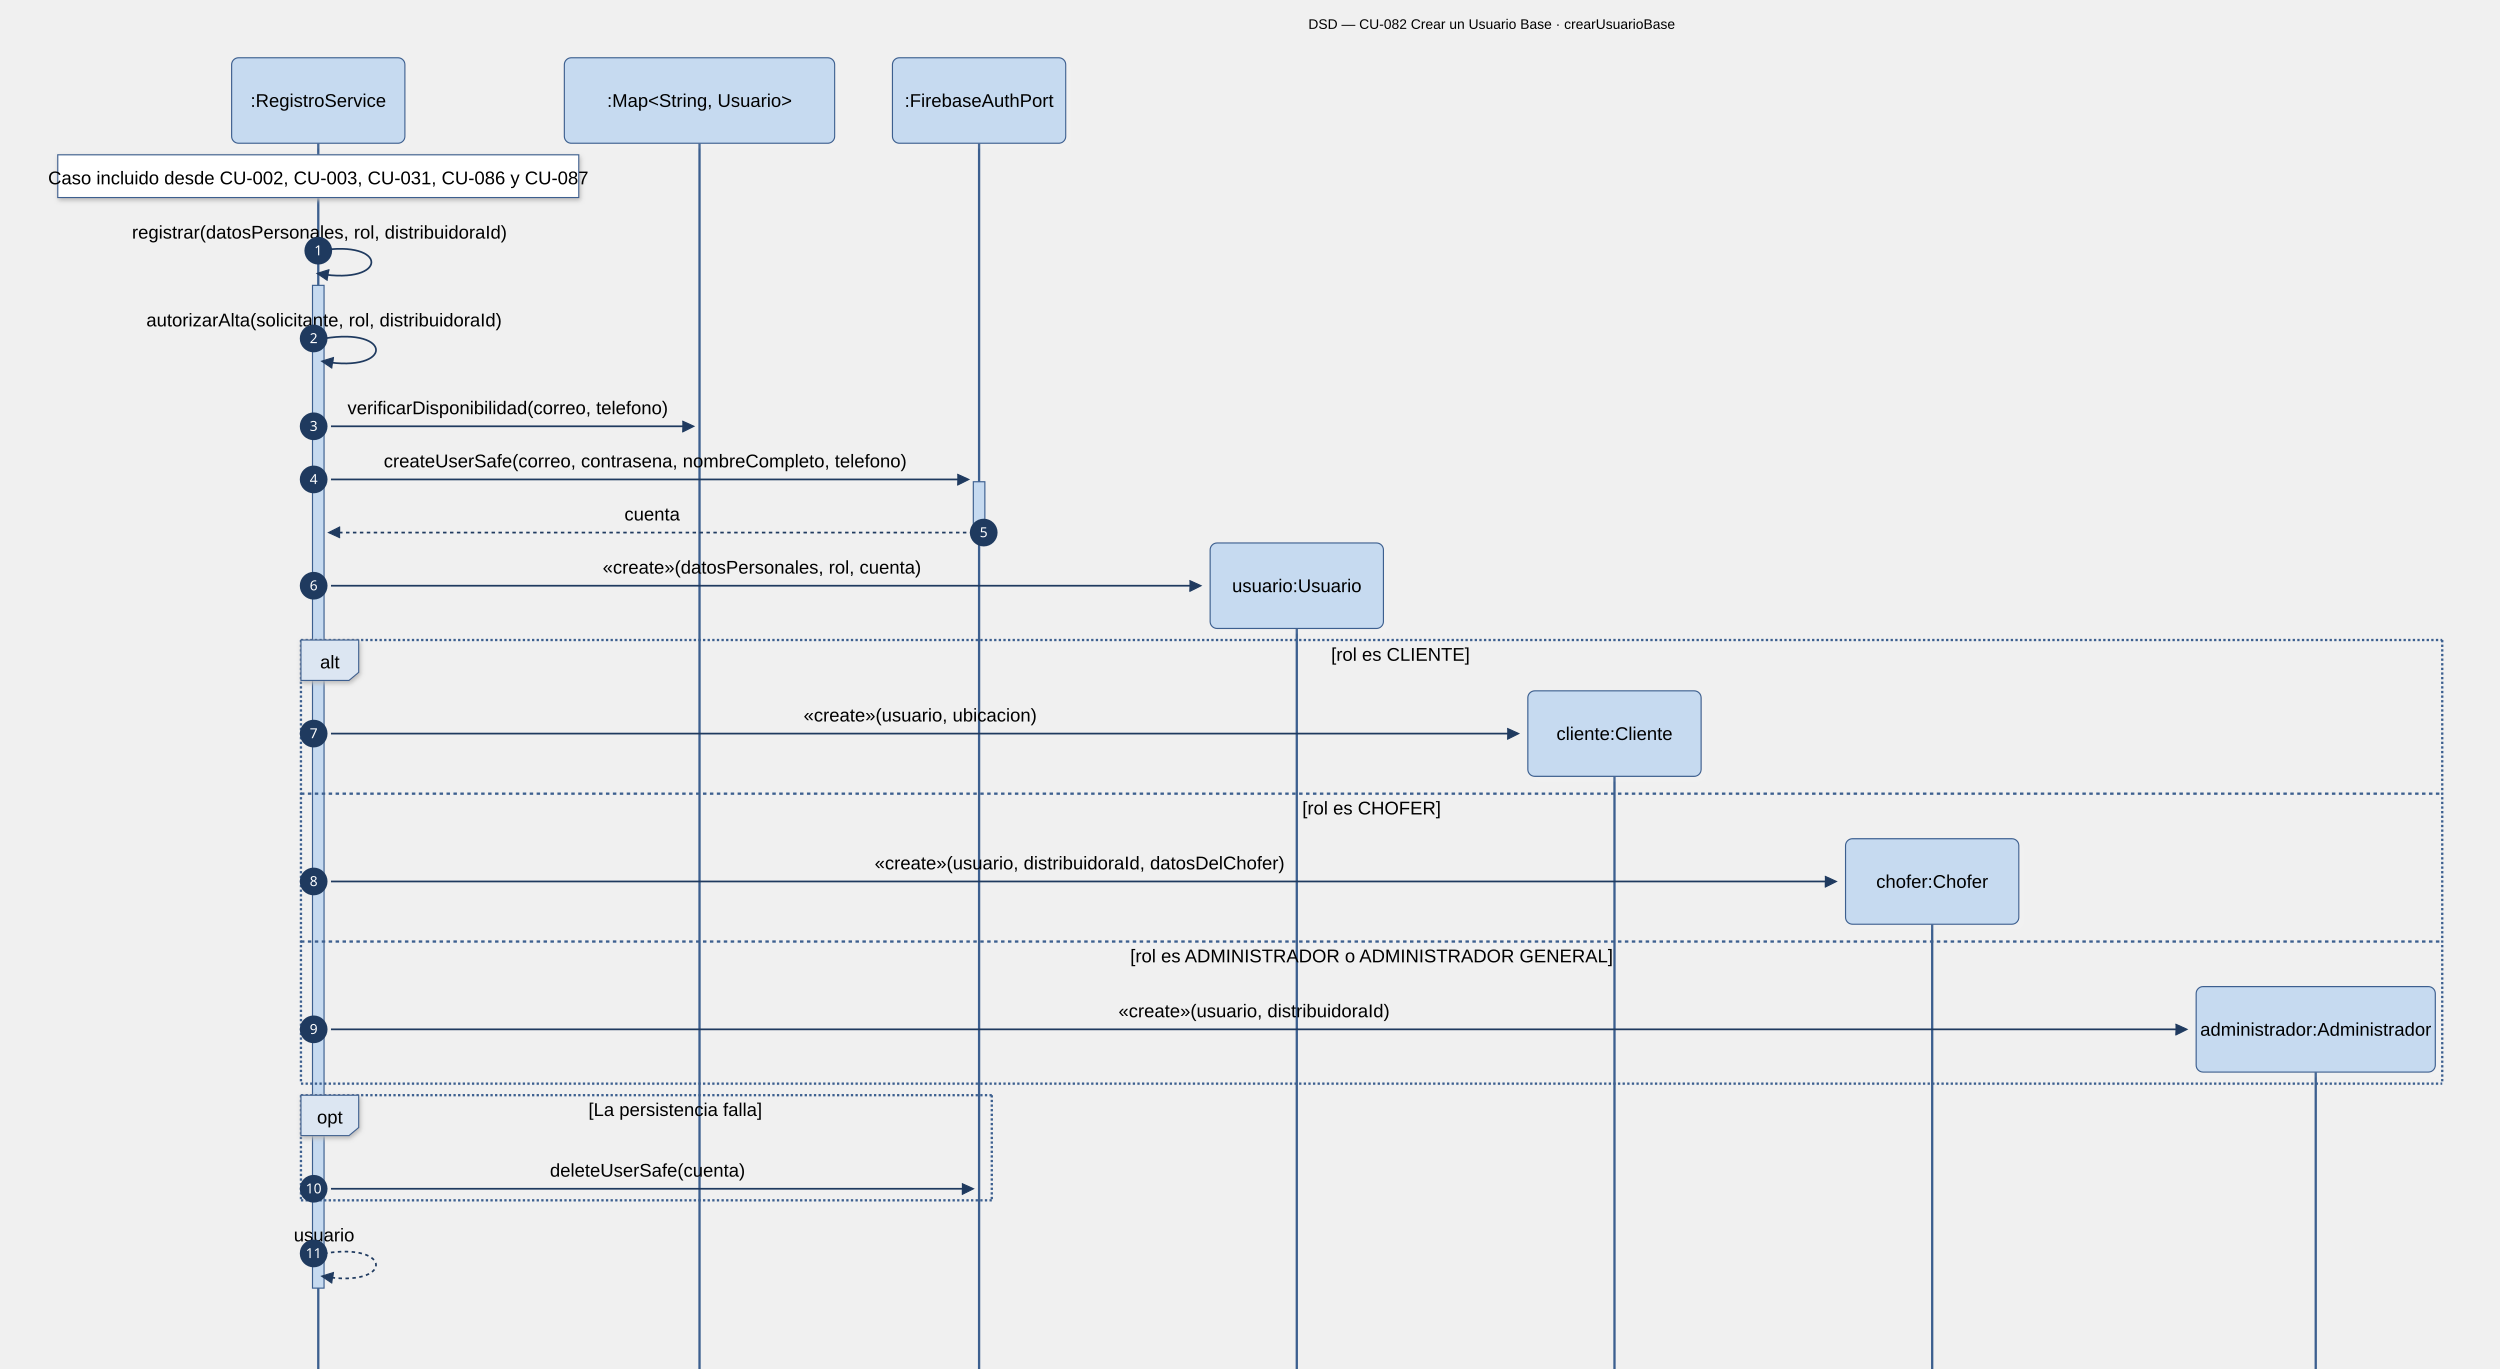
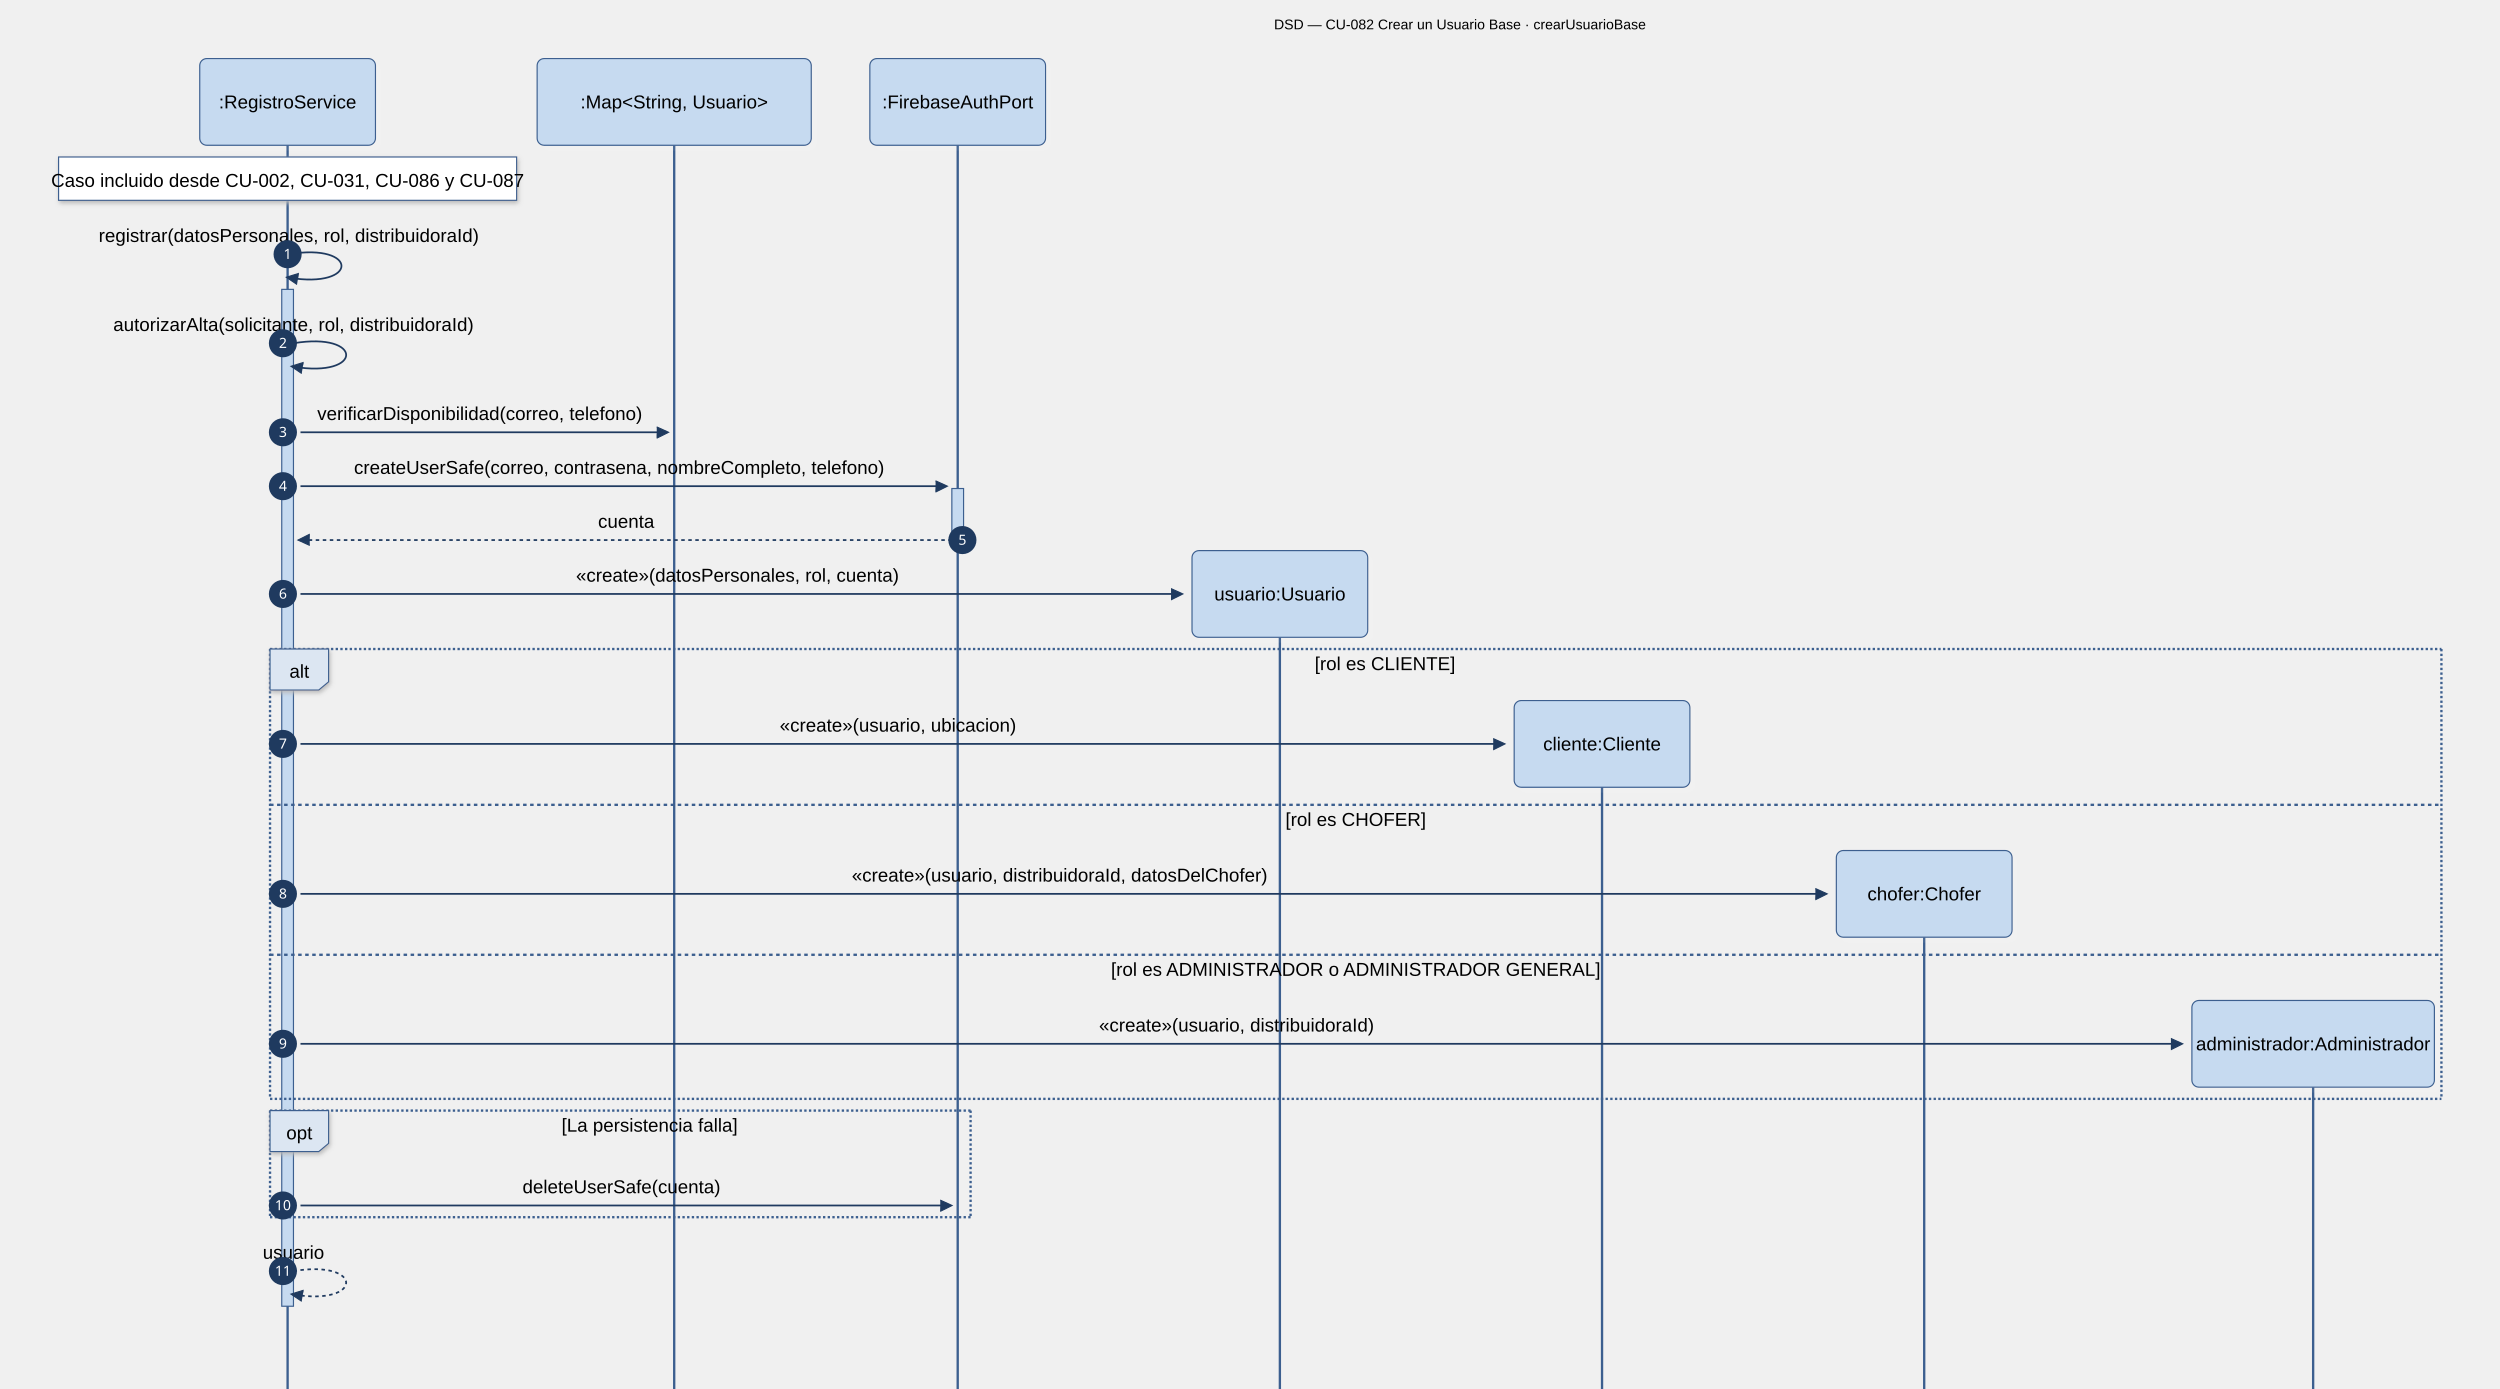
- <svg xmlns="http://www.w3.org/2000/svg" id="my-svg" width="100%" style="max-width: 2164px; background-color: white;" viewBox="-200.5 -50 2164 1185" role="graphics-document document" aria-roledescription="sequence">
+ <svg xmlns="http://www.w3.org/2000/svg" id="my-svg" width="100%" style="max-width: 2134px; background-color: white;" viewBox="-170.5 -50 2134 1185" role="graphics-document document" aria-roledescription="sequence">
  <g>
    <line id="actor6" x1="1804" y1="878" x2="1804" y2="2000" class="actor-line 200" stroke-width="0.5px" stroke="#999" name="ADMI" data-et="life-line" data-id="ADMI" />
    <g id="root-6" data-look="neo" data-et="participant" data-type="participant" data-id="ADMI">
      <rect x="1700.5" y="804" fill="#eaeaea" stroke="#666" width="207" height="74" name="ADMI" rx="6" ry="6" class="actor actor-top" data-look="neo" filter="url(#my-svg-drop-shadow)" />
      <text x="1804" y="841" dominant-baseline="central" alignment-baseline="central" class="actor actor-box" style="text-anchor: middle; font-size: 16px; font-weight: 400;">
        <tspan x="1804" dy="0">administrador:Administrador</tspan>
      </text>
    </g>
  </g>
  <g>
    <line id="actor5" x1="1472" y1="750" x2="1472" y2="2000" class="actor-line 200" stroke-width="0.5px" stroke="#999" name="CHO" data-et="life-line" data-id="CHO" />
    <g id="root-5" data-look="neo" data-et="participant" data-type="participant" data-id="CHO">
      <rect x="1397" y="676" fill="#eaeaea" stroke="#666" width="150" height="74" name="CHO" rx="6" ry="6" class="actor actor-top" data-look="neo" filter="url(#my-svg-drop-shadow)" />
      <text x="1472" y="713" dominant-baseline="central" alignment-baseline="central" class="actor actor-box" style="text-anchor: middle; font-size: 16px; font-weight: 400;">
        <tspan x="1472" dy="0">chofer:Chofer</tspan>
      </text>
    </g>
  </g>
  <g>
    <line id="actor4" x1="1197" y1="622" x2="1197" y2="2000" class="actor-line 200" stroke-width="0.5px" stroke="#999" name="CLI" data-et="life-line" data-id="CLI" />
    <g id="root-4" data-look="neo" data-et="participant" data-type="participant" data-id="CLI">
      <rect x="1122" y="548" fill="#eaeaea" stroke="#666" width="150" height="74" name="CLI" rx="6" ry="6" class="actor actor-top" data-look="neo" filter="url(#my-svg-drop-shadow)" />
      <text x="1197" y="585" dominant-baseline="central" alignment-baseline="central" class="actor actor-box" style="text-anchor: middle; font-size: 16px; font-weight: 400;">
        <tspan x="1197" dy="0">cliente:Cliente</tspan>
      </text>
    </g>
  </g>
  <g>
    <line id="actor3" x1="922" y1="494" x2="922" y2="2000" class="actor-line 200" stroke-width="0.5px" stroke="#999" name="USR" data-et="life-line" data-id="USR" />
    <g id="root-3" data-look="neo" data-et="participant" data-type="participant" data-id="USR">
      <rect x="847" y="420" fill="#eaeaea" stroke="#666" width="150" height="74" name="USR" rx="6" ry="6" class="actor actor-top" data-look="neo" filter="url(#my-svg-drop-shadow)" />
      <text x="922" y="457" dominant-baseline="central" alignment-baseline="central" class="actor actor-box" style="text-anchor: middle; font-size: 16px; font-weight: 400;">
        <tspan x="922" dy="0">usuario:Usuario</tspan>
      </text>
    </g>
  </g>
  <g>
    <line id="actor2" x1="647" y1="74" x2="647" y2="2000" class="actor-line 200" stroke-width="0.5px" stroke="#999" name="FBA" data-et="life-line" data-id="FBA" />
    <g id="root-2" data-look="neo" data-et="participant" data-type="participant" data-id="FBA">
      <rect x="572" y="0" fill="#eaeaea" stroke="#666" width="150" height="74" name="FBA" rx="6" ry="6" class="actor actor-top" data-look="neo" filter="url(#my-svg-drop-shadow)" />
      <text x="647" y="37" dominant-baseline="central" alignment-baseline="central" class="actor actor-box" style="text-anchor: middle; font-size: 16px; font-weight: 400;">
        <tspan x="647" dy="0">:FirebaseAuthPort</tspan>
      </text>
    </g>
  </g>
  <g>
    <line id="actor1" x1="405" y1="74" x2="405" y2="2000" class="actor-line 200" stroke-width="0.5px" stroke="#999" name="COL" data-et="life-line" data-id="COL" />
    <g id="root-1" data-look="neo" data-et="participant" data-type="participant" data-id="COL">
      <rect x="288" y="0" fill="#eaeaea" stroke="#666" width="234" height="74" name="COL" rx="6" ry="6" class="actor actor-top" data-look="neo" filter="url(#my-svg-drop-shadow)" />
      <text x="405" y="37" dominant-baseline="central" alignment-baseline="central" class="actor actor-box" style="text-anchor: middle; font-size: 16px; font-weight: 400;">
        <tspan x="405" dy="0">:Map&lt;String, Usuario&gt;</tspan>
      </text>
    </g>
  </g>
  <g>
    <line id="actor0" x1="75" y1="74" x2="75" y2="2000" class="actor-line 200" stroke-width="0.5px" stroke="#999" name="SRV" data-et="life-line" data-id="SRV" />
    <g id="root-0" data-look="neo" data-et="participant" data-type="participant" data-id="SRV">
      <rect x="0" y="0" fill="#eaeaea" stroke="#666" width="150" height="74" name="SRV" rx="6" ry="6" class="actor actor-top" data-look="neo" filter="url(#my-svg-drop-shadow)" />
      <text x="75" y="37" dominant-baseline="central" alignment-baseline="central" class="actor actor-box" style="text-anchor: middle; font-size: 16px; font-weight: 400;">
        <tspan x="75" dy="0">:RegistroService</tspan>
      </text>
    </g>
  </g>
  <style>#my-svg{font-family:Arial,Helvetica,sans-serif;font-size:12px;fill:#000000;}@keyframes edge-animation-frame{from{stroke-dashoffset:0;}}@keyframes dash{to{stroke-dashoffset:0;}}#my-svg .edge-animation-slow{stroke-dasharray:9,5!important;stroke-dashoffset:900;animation:dash 50s linear infinite;stroke-linecap:round;}#my-svg .edge-animation-fast{stroke-dasharray:9,5!important;stroke-dashoffset:900;animation:dash 20s linear infinite;stroke-linecap:round;}#my-svg .error-icon{fill:hsl(31.429, 58.333%, 90.882%);}#my-svg .error-text{fill:rgb(9.688, 22.604, 36.812);stroke:rgb(9.688, 22.604, 36.812);}#my-svg .edge-thickness-normal{stroke-width:1px;}#my-svg .edge-thickness-thick{stroke-width:3.5px;}#my-svg .edge-pattern-solid{stroke-dasharray:0;}#my-svg .edge-thickness-invisible{stroke-width:0;fill:none;}#my-svg .edge-pattern-dashed{stroke-dasharray:3;}#my-svg .edge-pattern-dotted{stroke-dasharray:2;}#my-svg .marker{fill:#1F3A5F;stroke:#1F3A5F;}#my-svg .marker.cross{stroke:#1F3A5F;}#my-svg svg{font-family:Arial,Helvetica,sans-serif;font-size:12px;}#my-svg p{margin:0;}#my-svg .actor{stroke:#3C5F8F;fill:#C6DAF0;stroke-width:1;}#my-svg rect.actor.outer-path[data-look="neo"]{filter:drop-shadow( 1px 2px 2px rgba(185,185,185,1));}#my-svg rect.note[data-look="neo"]{stroke:#3C5F8F;fill:#FFFFFF;filter:drop-shadow( 1px 2px 2px rgba(185,185,185,1));}#my-svg text.actor&gt;tspan{fill:#000000;stroke:none;}#my-svg .actor-line{stroke:#3C5F8F;}#my-svg .innerArc{stroke-width:1.5;stroke-dasharray:none;}#my-svg .messageLine0{stroke-width:1.5;stroke-dasharray:none;stroke:#1F3A5F;}#my-svg .messageLine1{stroke-width:1.5;stroke-dasharray:2,2;stroke:#1F3A5F;}#my-svg [id$="-arrowhead"] path{fill:#1F3A5F;stroke:#1F3A5F;}#my-svg .sequenceNumber{fill:#FFFFFF;}#my-svg [id$="-sequencenumber"]{fill:#1F3A5F;}#my-svg [id$="-crosshead"] path{fill:#1F3A5F;stroke:#1F3A5F;}#my-svg .messageText{fill:#000000;stroke:none;}#my-svg .labelBox{stroke:#3C5F8F;fill:#DCE6F2;filter:drop-shadow( 1px 2px 2px rgba(185,185,185,1));}#my-svg .labelText,#my-svg .labelText&gt;tspan{fill:#000000;stroke:none;}#my-svg .loopText,#my-svg .loopText&gt;tspan{fill:#000000;stroke:none;}#my-svg .sectionTitle,#my-svg .sectionTitle&gt;tspan{fill:#000000;stroke:none;}#my-svg .loopLine{stroke-width:2px;stroke-dasharray:2,2;stroke:#3C5F8F;fill:#3C5F8F;}#my-svg .note{stroke:#3C5F8F;fill:#FFFFFF;}#my-svg .noteText,#my-svg .noteText&gt;tspan{fill:#000000;stroke:none;}#my-svg .activation0{fill:#C6DAF0;stroke:#3C5F8F;}#my-svg .activation1{fill:#C6DAF0;stroke:#3C5F8F;}#my-svg .activation2{fill:#C6DAF0;stroke:#3C5F8F;}#my-svg .actorPopupMenu{position:absolute;}#my-svg .actorPopupMenuPanel{position:absolute;fill:#C6DAF0;box-shadow:0px 8px 16px 0px rgba(0,0,0,0.2);filter:drop-shadow(3px 5px 2px rgb(0 0 0 / 0.4));}#my-svg .actor-man circle,#my-svg line{fill:#C6DAF0;stroke-width:2px;}#my-svg g rect.rect{filter:drop-shadow( 1px 2px 2px rgba(185,185,185,1));stroke:#3C5F8F;}#my-svg .node .neo-node{stroke:#3C5F8F;}#my-svg [data-look="neo"].node rect,#my-svg [data-look="neo"].cluster rect,#my-svg [data-look="neo"].node polygon{stroke:url(#my-svg-gradient);filter:drop-shadow( 1px 2px 2px rgba(185,185,185,1));}#my-svg [data-look="neo"].swimlane.cluster rect{filter:none;}#my-svg [data-look="neo"].node path{stroke:url(#my-svg-gradient);stroke-width:1px;}#my-svg [data-look="neo"].node .outer-path{filter:drop-shadow( 1px 2px 2px rgba(185,185,185,1));}#my-svg [data-look="neo"].node .neo-line path{stroke:#3C5F8F;filter:none;}#my-svg [data-look="neo"].node circle{stroke:url(#my-svg-gradient);filter:drop-shadow( 1px 2px 2px rgba(185,185,185,1));}#my-svg [data-look="neo"].node circle .state-start{fill:#000000;}#my-svg [data-look="neo"].icon-shape .icon{fill:url(#my-svg-gradient);filter:drop-shadow( 1px 2px 2px rgba(185,185,185,1));}#my-svg [data-look="neo"].icon-shape .icon-neo path{stroke:url(#my-svg-gradient);filter:drop-shadow( 1px 2px 2px rgba(185,185,185,1));}#my-svg :root{--mermaid-font-family:"trebuchet ms",verdana,arial,sans-serif;}</style>
  <g />
  <defs>
    <symbol id="my-svg-computer" width="24" height="24">
      <path transform="scale(.5)" d="M2 2v13h20v-13h-20zm18 11h-16v-9h16v9zm-10.228 6l.466-1h3.524l.467 1h-4.457zm14.228 3h-24l2-6h2.104l-1.33 4h18.45l-1.297-4h2.073l2 6zm-5-10h-14v-7h14v7z" />
    </symbol>
  </defs>
  <defs>
    <symbol id="my-svg-database" fill-rule="evenodd" clip-rule="evenodd">
      <path transform="scale(.5)" d="M12.258.001l.256.004.255.005.253.008.251.01.249.012.247.015.246.016.242.019.241.02.239.023.236.024.233.027.231.028.229.031.225.032.223.034.22.036.217.038.214.04.211.041.208.043.205.045.201.046.198.048.194.05.191.051.187.053.183.054.18.056.175.057.172.059.168.06.163.061.16.063.155.064.15.066.074.033.073.033.071.034.07.034.069.035.068.035.067.035.066.035.064.036.064.036.062.036.06.036.06.037.058.037.058.037.055.038.055.038.053.038.052.038.051.039.05.039.048.039.047.039.045.04.044.04.043.04.041.04.04.041.039.041.037.041.036.041.034.041.033.042.032.042.03.042.029.042.027.042.026.043.024.043.023.043.021.043.02.043.018.044.017.043.015.044.013.044.012.044.011.045.009.044.007.045.006.045.004.045.002.045.001.045v17l-.001.045-.002.045-.004.045-.006.045-.007.045-.009.044-.011.045-.012.044-.013.044-.015.044-.017.043-.018.044-.02.043-.021.043-.023.043-.024.043-.026.043-.027.042-.029.042-.03.042-.032.042-.033.042-.034.041-.036.041-.037.041-.039.041-.04.041-.041.04-.043.04-.044.04-.045.04-.047.039-.048.039-.05.039-.051.039-.052.038-.053.038-.055.038-.055.038-.058.037-.058.037-.06.037-.06.036-.062.036-.064.036-.064.036-.066.035-.067.035-.068.035-.069.035-.07.034-.071.034-.073.033-.074.033-.15.066-.155.064-.16.063-.163.061-.168.06-.172.059-.175.057-.18.056-.183.054-.187.053-.191.051-.194.05-.198.048-.201.046-.205.045-.208.043-.211.041-.214.04-.217.038-.22.036-.223.034-.225.032-.229.031-.231.028-.233.027-.236.024-.239.023-.241.02-.242.019-.246.016-.247.015-.249.012-.251.01-.253.008-.255.005-.256.004-.258.001-.258-.001-.256-.004-.255-.005-.253-.008-.251-.01-.249-.012-.247-.015-.245-.016-.243-.019-.241-.02-.238-.023-.236-.024-.234-.027-.231-.028-.228-.031-.226-.032-.223-.034-.22-.036-.217-.038-.214-.04-.211-.041-.208-.043-.204-.045-.201-.046-.198-.048-.195-.05-.19-.051-.187-.053-.184-.054-.179-.056-.176-.057-.172-.059-.167-.06-.164-.061-.159-.063-.155-.064-.151-.066-.074-.033-.072-.033-.072-.034-.07-.034-.069-.035-.068-.035-.067-.035-.066-.035-.064-.036-.063-.036-.062-.036-.061-.036-.06-.037-.058-.037-.057-.037-.056-.038-.055-.038-.053-.038-.052-.038-.051-.039-.049-.039-.049-.039-.046-.039-.046-.04-.044-.04-.043-.04-.041-.04-.04-.041-.039-.041-.037-.041-.036-.041-.034-.041-.033-.042-.032-.042-.03-.042-.029-.042-.027-.042-.026-.043-.024-.043-.023-.043-.021-.043-.02-.043-.018-.044-.017-.043-.015-.044-.013-.044-.012-.044-.011-.045-.009-.044-.007-.045-.006-.045-.004-.045-.002-.045-.001-.045v-17l.001-.045.002-.045.004-.045.006-.045.007-.045.009-.044.011-.045.012-.044.013-.044.015-.044.017-.043.018-.044.02-.043.021-.043.023-.043.024-.043.026-.043.027-.042.029-.042.03-.042.032-.042.033-.042.034-.041.036-.041.037-.041.039-.041.04-.041.041-.04.043-.04.044-.04.046-.04.046-.039.049-.039.049-.039.051-.039.052-.038.053-.038.055-.038.056-.038.057-.037.058-.037.06-.037.061-.036.062-.036.063-.036.064-.036.066-.035.067-.035.068-.035.069-.035.07-.034.072-.034.072-.033.074-.033.151-.066.155-.064.159-.063.164-.061.167-.06.172-.059.176-.057.179-.056.184-.054.187-.053.19-.051.195-.05.198-.048.201-.046.204-.045.208-.043.211-.041.214-.04.217-.038.22-.036.223-.034.226-.032.228-.031.231-.028.234-.027.236-.024.238-.023.241-.02.243-.019.245-.016.247-.015.249-.012.251-.01.253-.008.255-.005.256-.004.258-.001.258.001zm-9.258 20.499v.01l.001.021.003.021.004.022.005.021.006.022.007.022.009.023.01.022.011.023.012.023.013.023.015.023.016.024.017.023.018.024.019.024.021.024.022.025.023.024.024.025.052.049.056.05.061.051.066.051.07.051.075.051.079.052.084.052.088.052.092.052.097.052.102.051.105.052.11.052.114.051.119.051.123.051.127.05.131.05.135.05.139.048.144.049.147.047.152.047.155.047.16.045.163.045.167.043.171.043.176.041.178.041.183.039.187.039.19.037.194.035.197.035.202.033.204.031.209.03.212.029.216.027.219.025.222.024.226.021.23.02.233.018.236.016.24.015.243.012.246.01.249.008.253.005.256.004.259.001.26-.001.257-.004.254-.005.25-.008.247-.011.244-.012.241-.014.237-.016.233-.018.231-.021.226-.021.224-.024.22-.026.216-.027.212-.028.21-.031.205-.031.202-.034.198-.034.194-.036.191-.037.187-.039.183-.04.179-.04.175-.042.172-.043.168-.044.163-.045.16-.046.155-.046.152-.047.148-.048.143-.049.139-.049.136-.05.131-.05.126-.05.123-.051.118-.052.114-.051.11-.052.106-.052.101-.052.096-.052.092-.052.088-.053.083-.051.079-.052.074-.052.07-.051.065-.051.06-.051.056-.05.051-.05.023-.024.023-.025.021-.024.02-.024.019-.024.018-.024.017-.024.015-.023.014-.024.013-.023.012-.023.01-.023.01-.022.008-.022.006-.022.006-.022.004-.022.004-.021.001-.021.001-.021v-4.127l-.077.055-.08.053-.083.054-.085.053-.087.052-.09.052-.093.051-.095.05-.097.05-.1.049-.102.049-.105.048-.106.047-.109.047-.111.046-.114.045-.115.045-.118.044-.12.043-.122.042-.124.042-.126.041-.128.04-.13.04-.132.038-.134.038-.135.037-.138.037-.139.035-.142.035-.143.034-.144.033-.147.032-.148.031-.15.03-.151.03-.153.029-.154.027-.156.027-.158.026-.159.025-.161.024-.162.023-.163.022-.165.021-.166.02-.167.019-.169.018-.169.017-.171.016-.173.015-.173.014-.175.013-.175.012-.177.011-.178.01-.179.008-.179.008-.181.006-.182.005-.182.004-.184.003-.184.002h-.37l-.184-.002-.184-.003-.182-.004-.182-.005-.181-.006-.179-.008-.179-.008-.178-.01-.176-.011-.176-.012-.175-.013-.173-.014-.172-.015-.171-.016-.17-.017-.169-.018-.167-.019-.166-.02-.165-.021-.163-.022-.162-.023-.161-.024-.159-.025-.157-.026-.156-.027-.155-.027-.153-.029-.151-.03-.15-.03-.148-.031-.146-.032-.145-.033-.143-.034-.141-.035-.14-.035-.137-.037-.136-.037-.134-.038-.132-.038-.13-.04-.128-.04-.126-.041-.124-.042-.122-.042-.12-.044-.117-.043-.116-.045-.113-.045-.112-.046-.109-.047-.106-.047-.105-.048-.102-.049-.1-.049-.097-.05-.095-.05-.093-.052-.09-.051-.087-.052-.085-.053-.083-.054-.08-.054-.077-.054v4.127zm0-5.654v.011l.001.021.003.021.004.021.005.022.006.022.007.022.009.022.01.022.011.023.012.023.013.023.015.024.016.023.017.024.018.024.019.024.021.024.022.024.023.025.024.024.052.05.056.05.061.05.066.051.07.051.075.052.079.051.084.052.088.052.092.052.097.052.102.052.105.052.11.051.114.051.119.052.123.05.127.051.131.05.135.049.139.049.144.048.147.048.152.047.155.046.16.045.163.045.167.044.171.042.176.042.178.04.183.04.187.038.19.037.194.036.197.034.202.033.204.032.209.03.212.028.216.027.219.025.222.024.226.022.23.02.233.018.236.016.24.014.243.012.246.01.249.008.253.006.256.003.259.001.26-.001.257-.003.254-.006.25-.008.247-.01.244-.012.241-.015.237-.016.233-.018.231-.02.226-.022.224-.024.22-.025.216-.027.212-.029.21-.03.205-.032.202-.033.198-.035.194-.036.191-.037.187-.039.183-.039.179-.041.175-.042.172-.043.168-.044.163-.045.16-.045.155-.047.152-.047.148-.048.143-.048.139-.05.136-.049.131-.05.126-.051.123-.051.118-.051.114-.052.11-.052.106-.052.101-.052.096-.052.092-.052.088-.052.083-.052.079-.052.074-.051.07-.052.065-.051.06-.05.056-.051.051-.049.023-.025.023-.024.021-.025.02-.024.019-.024.018-.024.017-.024.015-.023.014-.023.013-.024.012-.022.01-.023.01-.023.008-.022.006-.022.006-.022.004-.021.004-.022.001-.021.001-.021v-4.139l-.077.054-.08.054-.083.054-.085.052-.087.053-.09.051-.093.051-.095.051-.097.05-.1.049-.102.049-.105.048-.106.047-.109.047-.111.046-.114.045-.115.044-.118.044-.12.044-.122.042-.124.042-.126.041-.128.04-.13.039-.132.039-.134.038-.135.037-.138.036-.139.036-.142.035-.143.033-.144.033-.147.033-.148.031-.15.03-.151.03-.153.028-.154.028-.156.027-.158.026-.159.025-.161.024-.162.023-.163.022-.165.021-.166.02-.167.019-.169.018-.169.017-.171.016-.173.015-.173.014-.175.013-.175.012-.177.011-.178.009-.179.009-.179.007-.181.007-.182.005-.182.004-.184.003-.184.002h-.37l-.184-.002-.184-.003-.182-.004-.182-.005-.181-.007-.179-.007-.179-.009-.178-.009-.176-.011-.176-.012-.175-.013-.173-.014-.172-.015-.171-.016-.17-.017-.169-.018-.167-.019-.166-.02-.165-.021-.163-.022-.162-.023-.161-.024-.159-.025-.157-.026-.156-.027-.155-.028-.153-.028-.151-.03-.15-.03-.148-.031-.146-.033-.145-.033-.143-.033-.141-.035-.14-.036-.137-.036-.136-.037-.134-.038-.132-.039-.13-.039-.128-.04-.126-.041-.124-.042-.122-.043-.12-.043-.117-.044-.116-.044-.113-.046-.112-.046-.109-.046-.106-.047-.105-.048-.102-.049-.1-.049-.097-.05-.095-.051-.093-.051-.09-.051-.087-.053-.085-.052-.083-.054-.08-.054-.077-.054v4.139zm0-5.666v.011l.001.02.003.022.004.021.005.022.006.021.007.022.009.023.01.022.011.023.012.023.013.023.015.023.016.024.017.024.018.023.019.024.021.025.022.024.023.024.024.025.052.05.056.05.061.05.066.051.07.051.075.052.079.051.084.052.088.052.092.052.097.052.102.052.105.051.11.052.114.051.119.051.123.051.127.05.131.05.135.05.139.049.144.048.147.048.152.047.155.046.16.045.163.045.167.043.171.043.176.042.178.04.183.04.187.038.19.037.194.036.197.034.202.033.204.032.209.03.212.028.216.027.219.025.222.024.226.021.23.02.233.018.236.017.24.014.243.012.246.01.249.008.253.006.256.003.259.001.26-.001.257-.003.254-.006.25-.008.247-.01.244-.013.241-.014.237-.016.233-.018.231-.02.226-.022.224-.024.22-.025.216-.027.212-.029.21-.03.205-.032.202-.033.198-.035.194-.036.191-.037.187-.039.183-.039.179-.041.175-.042.172-.043.168-.044.163-.045.16-.045.155-.047.152-.047.148-.048.143-.049.139-.049.136-.049.131-.051.126-.05.123-.051.118-.052.114-.051.11-.052.106-.052.101-.052.096-.052.092-.052.088-.052.083-.052.079-.052.074-.052.07-.051.065-.051.06-.051.056-.05.051-.049.023-.025.023-.025.021-.024.02-.024.019-.024.018-.024.017-.024.015-.023.014-.024.013-.023.012-.023.01-.022.01-.023.008-.022.006-.022.006-.022.004-.022.004-.021.001-.021.001-.021v-4.153l-.077.054-.08.054-.083.053-.085.053-.087.053-.09.051-.093.051-.095.051-.097.05-.1.049-.102.048-.105.048-.106.048-.109.046-.111.046-.114.046-.115.044-.118.044-.12.043-.122.043-.124.042-.126.041-.128.04-.13.039-.132.039-.134.038-.135.037-.138.036-.139.036-.142.034-.143.034-.144.033-.147.032-.148.032-.15.03-.151.03-.153.028-.154.028-.156.027-.158.026-.159.024-.161.024-.162.023-.163.023-.165.021-.166.02-.167.019-.169.018-.169.017-.171.016-.173.015-.173.014-.175.013-.175.012-.177.01-.178.01-.179.009-.179.007-.181.006-.182.006-.182.004-.184.003-.184.001-.185.001-.185-.001-.184-.001-.184-.003-.182-.004-.182-.006-.181-.006-.179-.007-.179-.009-.178-.01-.176-.01-.176-.012-.175-.013-.173-.014-.172-.015-.171-.016-.17-.017-.169-.018-.167-.019-.166-.02-.165-.021-.163-.023-.162-.023-.161-.024-.159-.024-.157-.026-.156-.027-.155-.028-.153-.028-.151-.03-.15-.03-.148-.032-.146-.032-.145-.033-.143-.034-.141-.034-.14-.036-.137-.036-.136-.037-.134-.038-.132-.039-.13-.039-.128-.041-.126-.041-.124-.041-.122-.043-.12-.043-.117-.044-.116-.044-.113-.046-.112-.046-.109-.046-.106-.048-.105-.048-.102-.048-.1-.05-.097-.049-.095-.051-.093-.051-.09-.052-.087-.052-.085-.053-.083-.053-.08-.054-.077-.054v4.153zm8.74-8.179l-.257.004-.254.005-.25.008-.247.011-.244.012-.241.014-.237.016-.233.018-.231.021-.226.022-.224.023-.22.026-.216.027-.212.028-.21.031-.205.032-.202.033-.198.034-.194.036-.191.038-.187.038-.183.04-.179.041-.175.042-.172.043-.168.043-.163.045-.16.046-.155.046-.152.048-.148.048-.143.048-.139.049-.136.05-.131.05-.126.051-.123.051-.118.051-.114.052-.11.052-.106.052-.101.052-.096.052-.092.052-.088.052-.083.052-.079.052-.074.051-.07.052-.065.051-.06.05-.056.05-.051.05-.023.025-.023.024-.021.024-.02.025-.019.024-.018.024-.017.023-.015.024-.014.023-.013.023-.012.023-.01.023-.01.022-.008.022-.006.023-.006.021-.004.022-.004.021-.001.021-.001.021.001.021.001.021.004.021.004.022.006.021.006.023.008.022.01.022.01.023.012.023.013.023.014.023.015.024.017.023.018.024.019.024.02.025.021.024.023.024.023.025.051.05.056.05.06.05.065.051.07.052.074.051.079.052.083.052.088.052.092.052.096.052.101.052.106.052.11.052.114.052.118.051.123.051.126.051.131.05.136.05.139.049.143.048.148.048.152.048.155.046.16.046.163.045.168.043.172.043.175.042.179.041.183.04.187.038.191.038.194.036.198.034.202.033.205.032.21.031.212.028.216.027.22.026.224.023.226.022.231.021.233.018.237.016.241.014.244.012.247.011.25.008.254.005.257.004.26.001.26-.001.257-.004.254-.005.25-.008.247-.011.244-.012.241-.014.237-.016.233-.018.231-.021.226-.022.224-.023.22-.026.216-.027.212-.028.21-.031.205-.032.202-.033.198-.034.194-.036.191-.038.187-.038.183-.04.179-.041.175-.042.172-.043.168-.043.163-.045.16-.046.155-.046.152-.048.148-.048.143-.048.139-.049.136-.05.131-.05.126-.051.123-.051.118-.051.114-.052.11-.052.106-.052.101-.052.096-.052.092-.052.088-.052.083-.052.079-.052.074-.051.07-.052.065-.051.06-.05.056-.05.051-.05.023-.025.023-.024.021-.024.02-.025.019-.024.018-.024.017-.023.015-.024.014-.023.013-.023.012-.023.01-.023.01-.022.008-.022.006-.023.006-.021.004-.022.004-.021.001-.021.001-.021-.001-.021-.001-.021-.004-.021-.004-.022-.006-.021-.006-.023-.008-.022-.01-.022-.01-.023-.012-.023-.013-.023-.014-.023-.015-.024-.017-.023-.018-.024-.019-.024-.02-.025-.021-.024-.023-.024-.023-.025-.051-.05-.056-.05-.06-.05-.065-.051-.07-.052-.074-.051-.079-.052-.083-.052-.088-.052-.092-.052-.096-.052-.101-.052-.106-.052-.11-.052-.114-.052-.118-.051-.123-.051-.126-.051-.131-.05-.136-.05-.139-.049-.143-.048-.148-.048-.152-.048-.155-.046-.16-.046-.163-.045-.168-.043-.172-.043-.175-.042-.179-.041-.183-.04-.187-.038-.191-.038-.194-.036-.198-.034-.202-.033-.205-.032-.21-.031-.212-.028-.216-.027-.22-.026-.224-.023-.226-.022-.231-.021-.233-.018-.237-.016-.241-.014-.244-.012-.247-.011-.25-.008-.254-.005-.257-.004-.26-.001-.26.001z" />
    </symbol>
  </defs>
  <defs>
    <symbol id="my-svg-clock" width="24" height="24">
      <path transform="scale(.5)" d="M12 2c5.514 0 10 4.486 10 10s-4.486 10-10 10-10-4.486-10-10 4.486-10 10-10zm0-2c-6.627 0-12 5.373-12 12s5.373 12 12 12 12-5.373 12-12-5.373-12-12-12zm5.848 12.459c.202.038.202.333.001.372-1.907.361-6.045 1.111-6.547 1.111-.719 0-1.301-.582-1.301-1.301 0-.512.77-5.447 1.125-7.445.034-.192.312-.181.343.014l.985 6.238 5.394 1.011z" />
    </symbol>
  </defs>
  <defs>
    <marker id="my-svg-arrowhead" refX="7.9" refY="5" markerUnits="userSpaceOnUse" markerWidth="12" markerHeight="12" orient="auto-start-reverse">
      <path d="M -1 0 L 10 5 L 0 10 z" />
    </marker>
  </defs>
  <defs>
    <marker id="my-svg-crosshead" markerWidth="15" markerHeight="8" orient="auto" refX="4" refY="4.5">
      <path fill="none" stroke="#000000" stroke-width="1pt" d="M 1,2 L 6,7 M 6,2 L 1,7" style="stroke-dasharray: 0, 0;" />
    </marker>
  </defs>
  <defs>
    <marker id="my-svg-filled-head" refX="15.5" refY="7" markerWidth="20" markerHeight="28" orient="auto">
      <path d="M 18,7 L9,13 L14,7 L9,1 Z" />
    </marker>
  </defs>
  <defs>
    <marker id="my-svg-sequencenumber" refX="15" refY="15" markerWidth="60" markerHeight="40" orient="auto">
      <circle cx="15" cy="15" r="6" />
    </marker>
  </defs>
  <defs>
    <marker id="my-svg-solidTopArrowHead" refX="7.9" refY="7.25" markerUnits="userSpaceOnUse" markerWidth="12" markerHeight="12" orient="auto-start-reverse">
      <path d="M 0 0 L 10 8 L 0 8 z" />
    </marker>
  </defs>
  <defs>
    <marker id="my-svg-solidBottomArrowHead" refX="7.9" refY="0.75" markerUnits="userSpaceOnUse" markerWidth="12" markerHeight="12" orient="auto-start-reverse">
      <path d="M 0 0 L 10 0 L 0 8 z" />
    </marker>
  </defs>
  <defs>
    <marker id="my-svg-stickTopArrowHead" refX="7.5" refY="7" markerUnits="userSpaceOnUse" markerWidth="12" markerHeight="12" orient="auto-start-reverse">
      <path d="M 0 0 L 7 7" stroke="black" stroke-width="1.5" fill="none" />
    </marker>
  </defs>
  <defs>
    <marker id="my-svg-stickBottomArrowHead" refX="7.5" refY="0" markerUnits="userSpaceOnUse" markerWidth="12" markerHeight="12" orient="auto-start-reverse">
      <path d="M 0 7 L 7 0" stroke="black" stroke-width="1.5" fill="none" />
    </marker>
  </defs>
  <defs>
    <filter id="my-svg-drop-shadow" height="130%" width="130%">
      <feDropShadow dx="4" dy="4" stdDeviation="0" flood-opacity="0.06" flood-color="#FFFFFF" />
    </filter>
  </defs>
  <g data-et="note" data-id="i1">
-     <rect x="-150.5" y="84" fill="#EDF2AE" stroke="#666" width="451" height="37" class="note" data-look="neo" />
+     <rect x="-120.5" y="84" fill="#EDF2AE" stroke="#666" width="391" height="37" class="note" data-look="neo" />
    <text x="75" y="89" text-anchor="middle" dominant-baseline="middle" alignment-baseline="middle" class="noteText" dy="1em" style="font-size: 16px; font-weight: 400;">
-       <tspan x="75">Caso incluido desde CU-002, CU-003, CU-031, CU-086 y CU-087</tspan>
+       <tspan x="75">Caso incluido desde CU-002, CU-031, CU-086 y CU-087</tspan>
    </text>
  </g>
  <g>
    <rect x="70" y="197" fill="#EDF2AE" stroke="#666" width="10" height="868" class="activation0" data-look="neo" />
  </g>
  <g>
    <rect x="642" y="367" fill="#EDF2AE" stroke="#666" width="10" height="44" class="activation0" data-look="neo" />
  </g>
  <g data-et="control-structure" data-id="i17">
    <line x1="60" y1="504" x2="1913.5" y2="504" class="loopLine" />
    <line x1="1913.5" y1="504" x2="1913.5" y2="888" class="loopLine" />
    <line x1="60" y1="888" x2="1913.5" y2="888" class="loopLine" />
    <line x1="60" y1="504" x2="60" y2="888" class="loopLine" />
    <line x1="60" y1="637" x2="1913.5" y2="637" class="loopLine" style="stroke-dasharray: 3, 3;" />
    <line x1="60" y1="765" x2="1913.5" y2="765" class="loopLine" style="stroke-dasharray: 3, 3;" />
    <polygon points="60,504 110,504 110,532 101.6,539 60,539" class="labelBox" />
    <text x="85" y="524" text-anchor="middle" dominant-baseline="middle" alignment-baseline="middle" class="labelText" style="font-size: 16px; font-weight: 400;">alt</text>
    <text x="1011.75" y="522" text-anchor="middle" class="loopText" style="font-size: 16px; font-weight: 400;">
      <tspan x="1011.75">[rol es CLIENTE]</tspan>
    </text>
    <text x="986.75" y="655" text-anchor="middle" class="sectionTitle" style="font-size: 16px; font-weight: 400;">[rol es CHOFER]</text>
    <text x="986.75" y="783" text-anchor="middle" class="sectionTitle" style="font-size: 16px; font-weight: 400;">[rol es ADMINISTRADOR o ADMINISTRADOR GENERAL]</text>
  </g>
  <g data-et="control-structure" data-id="i20">
    <line x1="60" y1="898" x2="658" y2="898" class="loopLine" />
    <line x1="658" y1="898" x2="658" y2="989" class="loopLine" />
    <line x1="60" y1="989" x2="658" y2="989" class="loopLine" />
    <line x1="60" y1="898" x2="60" y2="989" class="loopLine" />
    <polygon points="60,898 110,898 110,926 101.6,933 60,933" class="labelBox" />
    <text x="85" y="918" text-anchor="middle" dominant-baseline="middle" alignment-baseline="middle" class="labelText" style="font-size: 16px; font-weight: 400;">opt</text>
    <text x="384" y="916" text-anchor="middle" class="loopText" style="font-size: 16px; font-weight: 400;">
      <tspan x="384">[La persistencia falla]</tspan>
    </text>
  </g>
  <text x="76" y="136" text-anchor="middle" dominant-baseline="middle" alignment-baseline="middle" class="messageText" dy="1em" style="font-size: 16px; font-weight: 400;">registrar(datosPersonales, rol, distribuidoraId)</text>
  <path d="M 76,167 C 136,157 136,197 76,187" class="messageLine0" data-et="message" data-id="i2" data-from="SRV" data-to="SRV" stroke-width="2" stroke="none" marker-end="url(#my-svg-arrowhead)" x1="82" style="fill: none;" />
  <line x1="75" y1="167" x2="75" y2="167" stroke-width="0" marker-start="url(#my-svg-sequencenumber)" />
  <text x="75" y="171" font-family="sans-serif" font-size="12px" text-anchor="middle" class="sequenceNumber">1</text>
  <text x="80" y="212" text-anchor="middle" dominant-baseline="middle" alignment-baseline="middle" class="messageText" dy="1em" style="font-size: 16px; font-weight: 400;">autorizarAlta(solicitante, rol, distribuidoraId)</text>
  <path d="M 80,243 C 140,233 140,273 80,263" class="messageLine0" data-et="message" data-id="i4" data-from="SRV" data-to="SRV" stroke-width="2" stroke="none" marker-end="url(#my-svg-arrowhead)" x1="86" style="fill: none;" />
  <line x1="71" y1="243" x2="71" y2="243" stroke-width="0" marker-start="url(#my-svg-sequencenumber)" />
  <text x="71" y="247" font-family="sans-serif" font-size="12px" text-anchor="middle" class="sequenceNumber">2</text>
  <text x="239" y="288" text-anchor="middle" dominant-baseline="middle" alignment-baseline="middle" class="messageText" dy="1em" style="font-size: 16px; font-weight: 400;">verificarDisponibilidad(correo, telefono)</text>
  <line x1="86" y1="319" x2="398" y2="319" class="messageLine0" data-et="message" data-id="i5" data-from="SRV" data-to="COL" stroke-width="2" stroke="none" marker-end="url(#my-svg-arrowhead)" style="fill: none;" />
  <line x1="71" y1="319" x2="71" y2="319" stroke-width="0" marker-start="url(#my-svg-sequencenumber)" />
  <text x="71" y="323" font-family="sans-serif" font-size="12px" text-anchor="middle" class="sequenceNumber">3</text>
  <text x="358" y="334" text-anchor="middle" dominant-baseline="middle" alignment-baseline="middle" class="messageText" dy="1em" style="font-size: 16px; font-weight: 400;">createUserSafe(correo, contrasena, nombreCompleto, telefono)</text>
  <line x1="86" y1="365" x2="636" y2="365" class="messageLine0" data-et="message" data-id="i6" data-from="SRV" data-to="FBA" stroke-width="2" stroke="none" marker-end="url(#my-svg-arrowhead)" style="fill: none;" />
  <line x1="71" y1="365" x2="71" y2="365" stroke-width="0" marker-start="url(#my-svg-sequencenumber)" />
  <text x="71" y="369" font-family="sans-serif" font-size="12px" text-anchor="middle" class="sequenceNumber">4</text>
  <text x="364" y="380" text-anchor="middle" dominant-baseline="middle" alignment-baseline="middle" class="messageText" dy="1em" style="font-size: 16px; font-weight: 400;">cuenta</text>
  <line x1="648" y1="411" x2="86" y2="411" class="messageLine1" data-et="message" data-id="i8" data-from="FBA" data-to="SRV" stroke-width="2" stroke="none" marker-end="url(#my-svg-arrowhead)" style="stroke-dasharray: 3, 3; fill: none;" />
  <line x1="651" y1="411" x2="651" y2="411" stroke-width="0" marker-start="url(#my-svg-sequencenumber)" />
  <text x="651" y="415" font-family="sans-serif" font-size="12px" text-anchor="middle" class="sequenceNumber">5</text>
  <text x="459" y="426" text-anchor="middle" dominant-baseline="middle" alignment-baseline="middle" class="messageText" dy="1em" style="font-size: 16px; font-weight: 400;">«create»(datosPersonales, rol, cuenta)</text>
  <line x1="86" y1="457" x2="837" y2="457" class="messageLine0" data-et="message" data-id="i10" data-from="SRV" data-to="USR" stroke-width="2" stroke="none" marker-end="url(#my-svg-arrowhead)" style="fill: none;" />
  <line x1="71" y1="457" x2="71" y2="457" stroke-width="0" marker-start="url(#my-svg-sequencenumber)" />
  <text x="71" y="461" font-family="sans-serif" font-size="12px" text-anchor="middle" class="sequenceNumber">6</text>
  <text x="596" y="554" text-anchor="middle" dominant-baseline="middle" alignment-baseline="middle" class="messageText" dy="1em" style="font-size: 16px; font-weight: 400;">«create»(usuario, ubicacion)</text>
  <line x1="86" y1="585" x2="1112" y2="585" class="messageLine0" data-et="message" data-id="i12" data-from="SRV" data-to="CLI" stroke-width="2" stroke="none" marker-end="url(#my-svg-arrowhead)" style="fill: none;" />
  <line x1="71" y1="585" x2="71" y2="585" stroke-width="0" marker-start="url(#my-svg-sequencenumber)" />
  <text x="71" y="589" font-family="sans-serif" font-size="12px" text-anchor="middle" class="sequenceNumber">7</text>
  <text x="734" y="682" text-anchor="middle" dominant-baseline="middle" alignment-baseline="middle" class="messageText" dy="1em" style="font-size: 16px; font-weight: 400;">«create»(usuario, distribuidoraId, datosDelChofer)</text>
  <line x1="86" y1="713" x2="1387" y2="713" class="messageLine0" data-et="message" data-id="i14" data-from="SRV" data-to="CHO" stroke-width="2" stroke="none" marker-end="url(#my-svg-arrowhead)" style="fill: none;" />
  <line x1="71" y1="713" x2="71" y2="713" stroke-width="0" marker-start="url(#my-svg-sequencenumber)" />
  <text x="71" y="717" font-family="sans-serif" font-size="12px" text-anchor="middle" class="sequenceNumber">8</text>
  <text x="885" y="810" text-anchor="middle" dominant-baseline="middle" alignment-baseline="middle" class="messageText" dy="1em" style="font-size: 16px; font-weight: 400;">«create»(usuario, distribuidoraId)</text>
  <line x1="86" y1="841" x2="1690.5" y2="841" class="messageLine0" data-et="message" data-id="i16" data-from="SRV" data-to="ADMI" stroke-width="2" stroke="none" marker-end="url(#my-svg-arrowhead)" style="fill: none;" />
  <line x1="71" y1="841" x2="71" y2="841" stroke-width="0" marker-start="url(#my-svg-sequencenumber)" />
  <text x="71" y="845" font-family="sans-serif" font-size="12px" text-anchor="middle" class="sequenceNumber">9</text>
  <text x="360" y="948" text-anchor="middle" dominant-baseline="middle" alignment-baseline="middle" class="messageText" dy="1em" style="font-size: 16px; font-weight: 400;">deleteUserSafe(cuenta)</text>
  <line x1="86" y1="979" x2="640" y2="979" class="messageLine0" data-et="message" data-id="i19" data-from="SRV" data-to="FBA" stroke-width="2" stroke="none" marker-end="url(#my-svg-arrowhead)" style="fill: none;" />
  <line x1="71" y1="979" x2="71" y2="979" stroke-width="0" marker-start="url(#my-svg-sequencenumber)" />
  <text x="71" y="983" font-family="sans-serif" font-size="12px" text-anchor="middle" class="sequenceNumber">10</text>
  <text x="80" y="1004" text-anchor="middle" dominant-baseline="middle" alignment-baseline="middle" class="messageText" dy="1em" style="font-size: 16px; font-weight: 400;">usuario</text>
  <path d="M 80,1035 C 140,1025 140,1065 80,1055" class="messageLine1" data-et="message" data-id="i21" data-from="SRV" data-to="SRV" stroke-width="2" stroke="none" marker-end="url(#my-svg-arrowhead)" x1="86" style="stroke-dasharray: 3, 3; fill: none;" />
  <line x1="71" y1="1035" x2="71" y2="1035" stroke-width="0" marker-start="url(#my-svg-sequencenumber)" />
  <text x="71" y="1039" font-family="sans-serif" font-size="12px" text-anchor="middle" class="sequenceNumber">11</text>
-   <text x="932" y="-25">DSD — CU-082 Crear un Usuario Base · crearUsuarioBase</text>
+   <text x="917" y="-25">DSD — CU-082 Crear un Usuario Base · crearUsuarioBase</text>
</svg>
